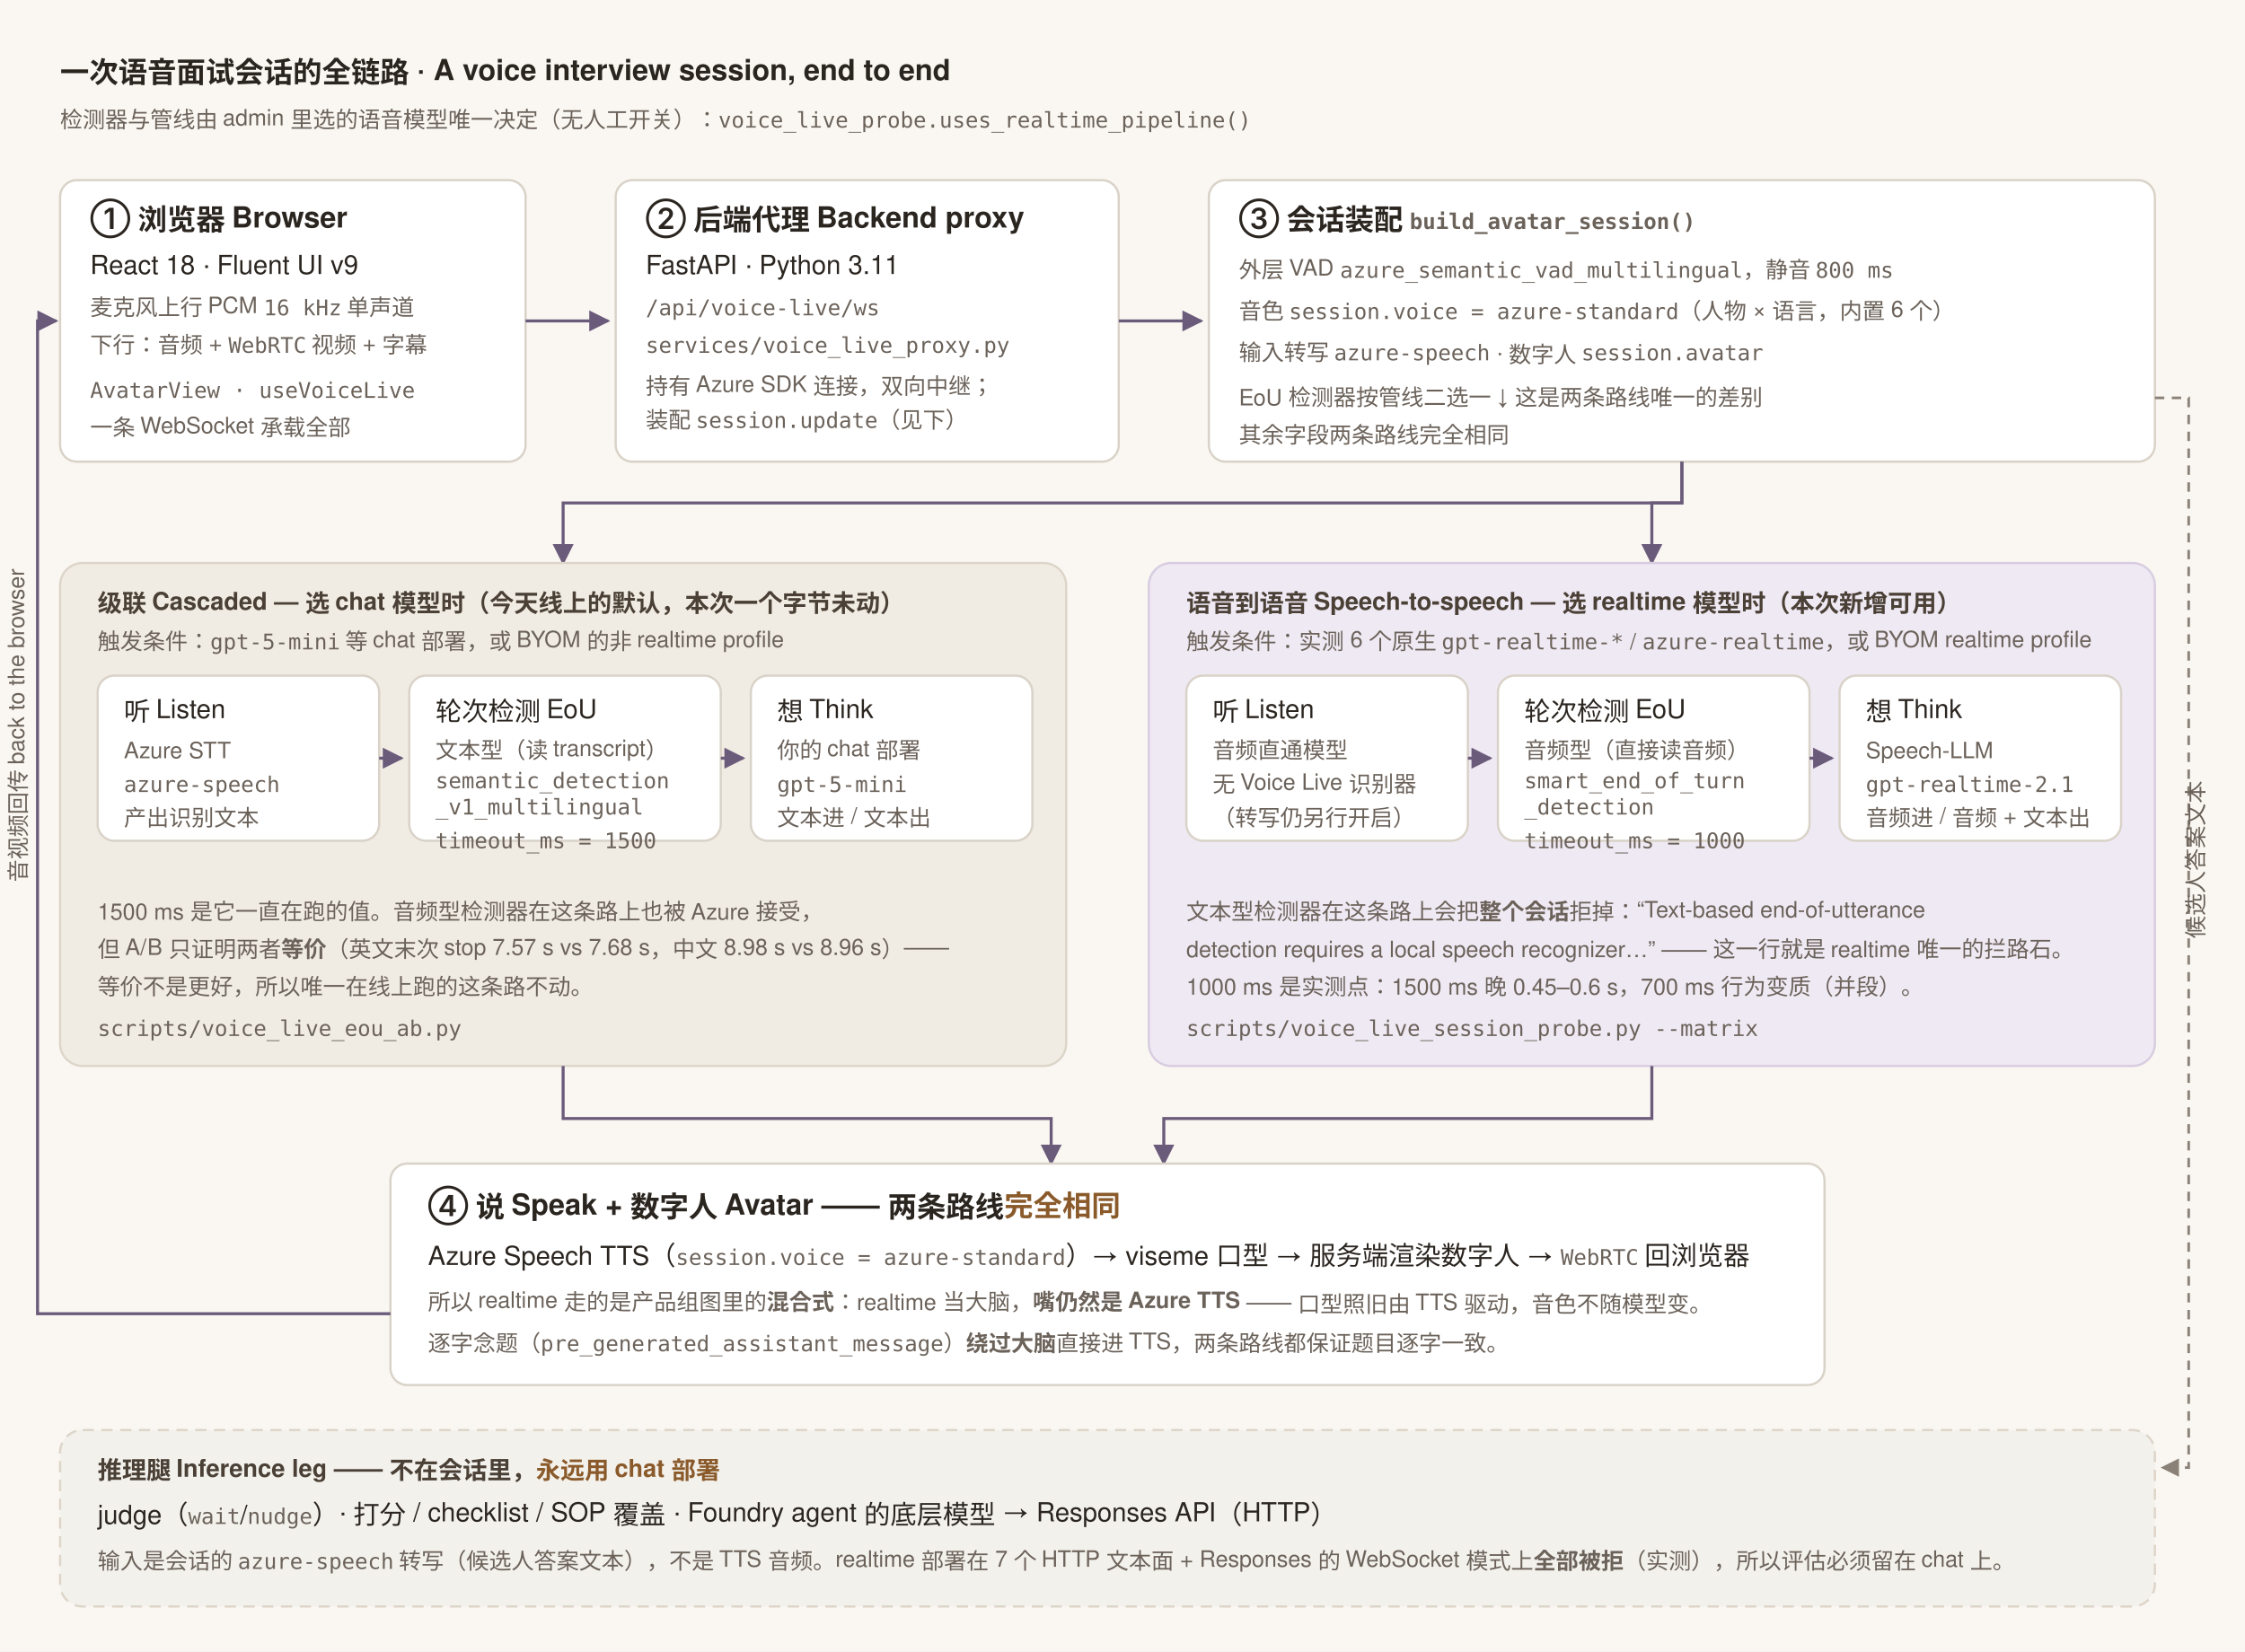
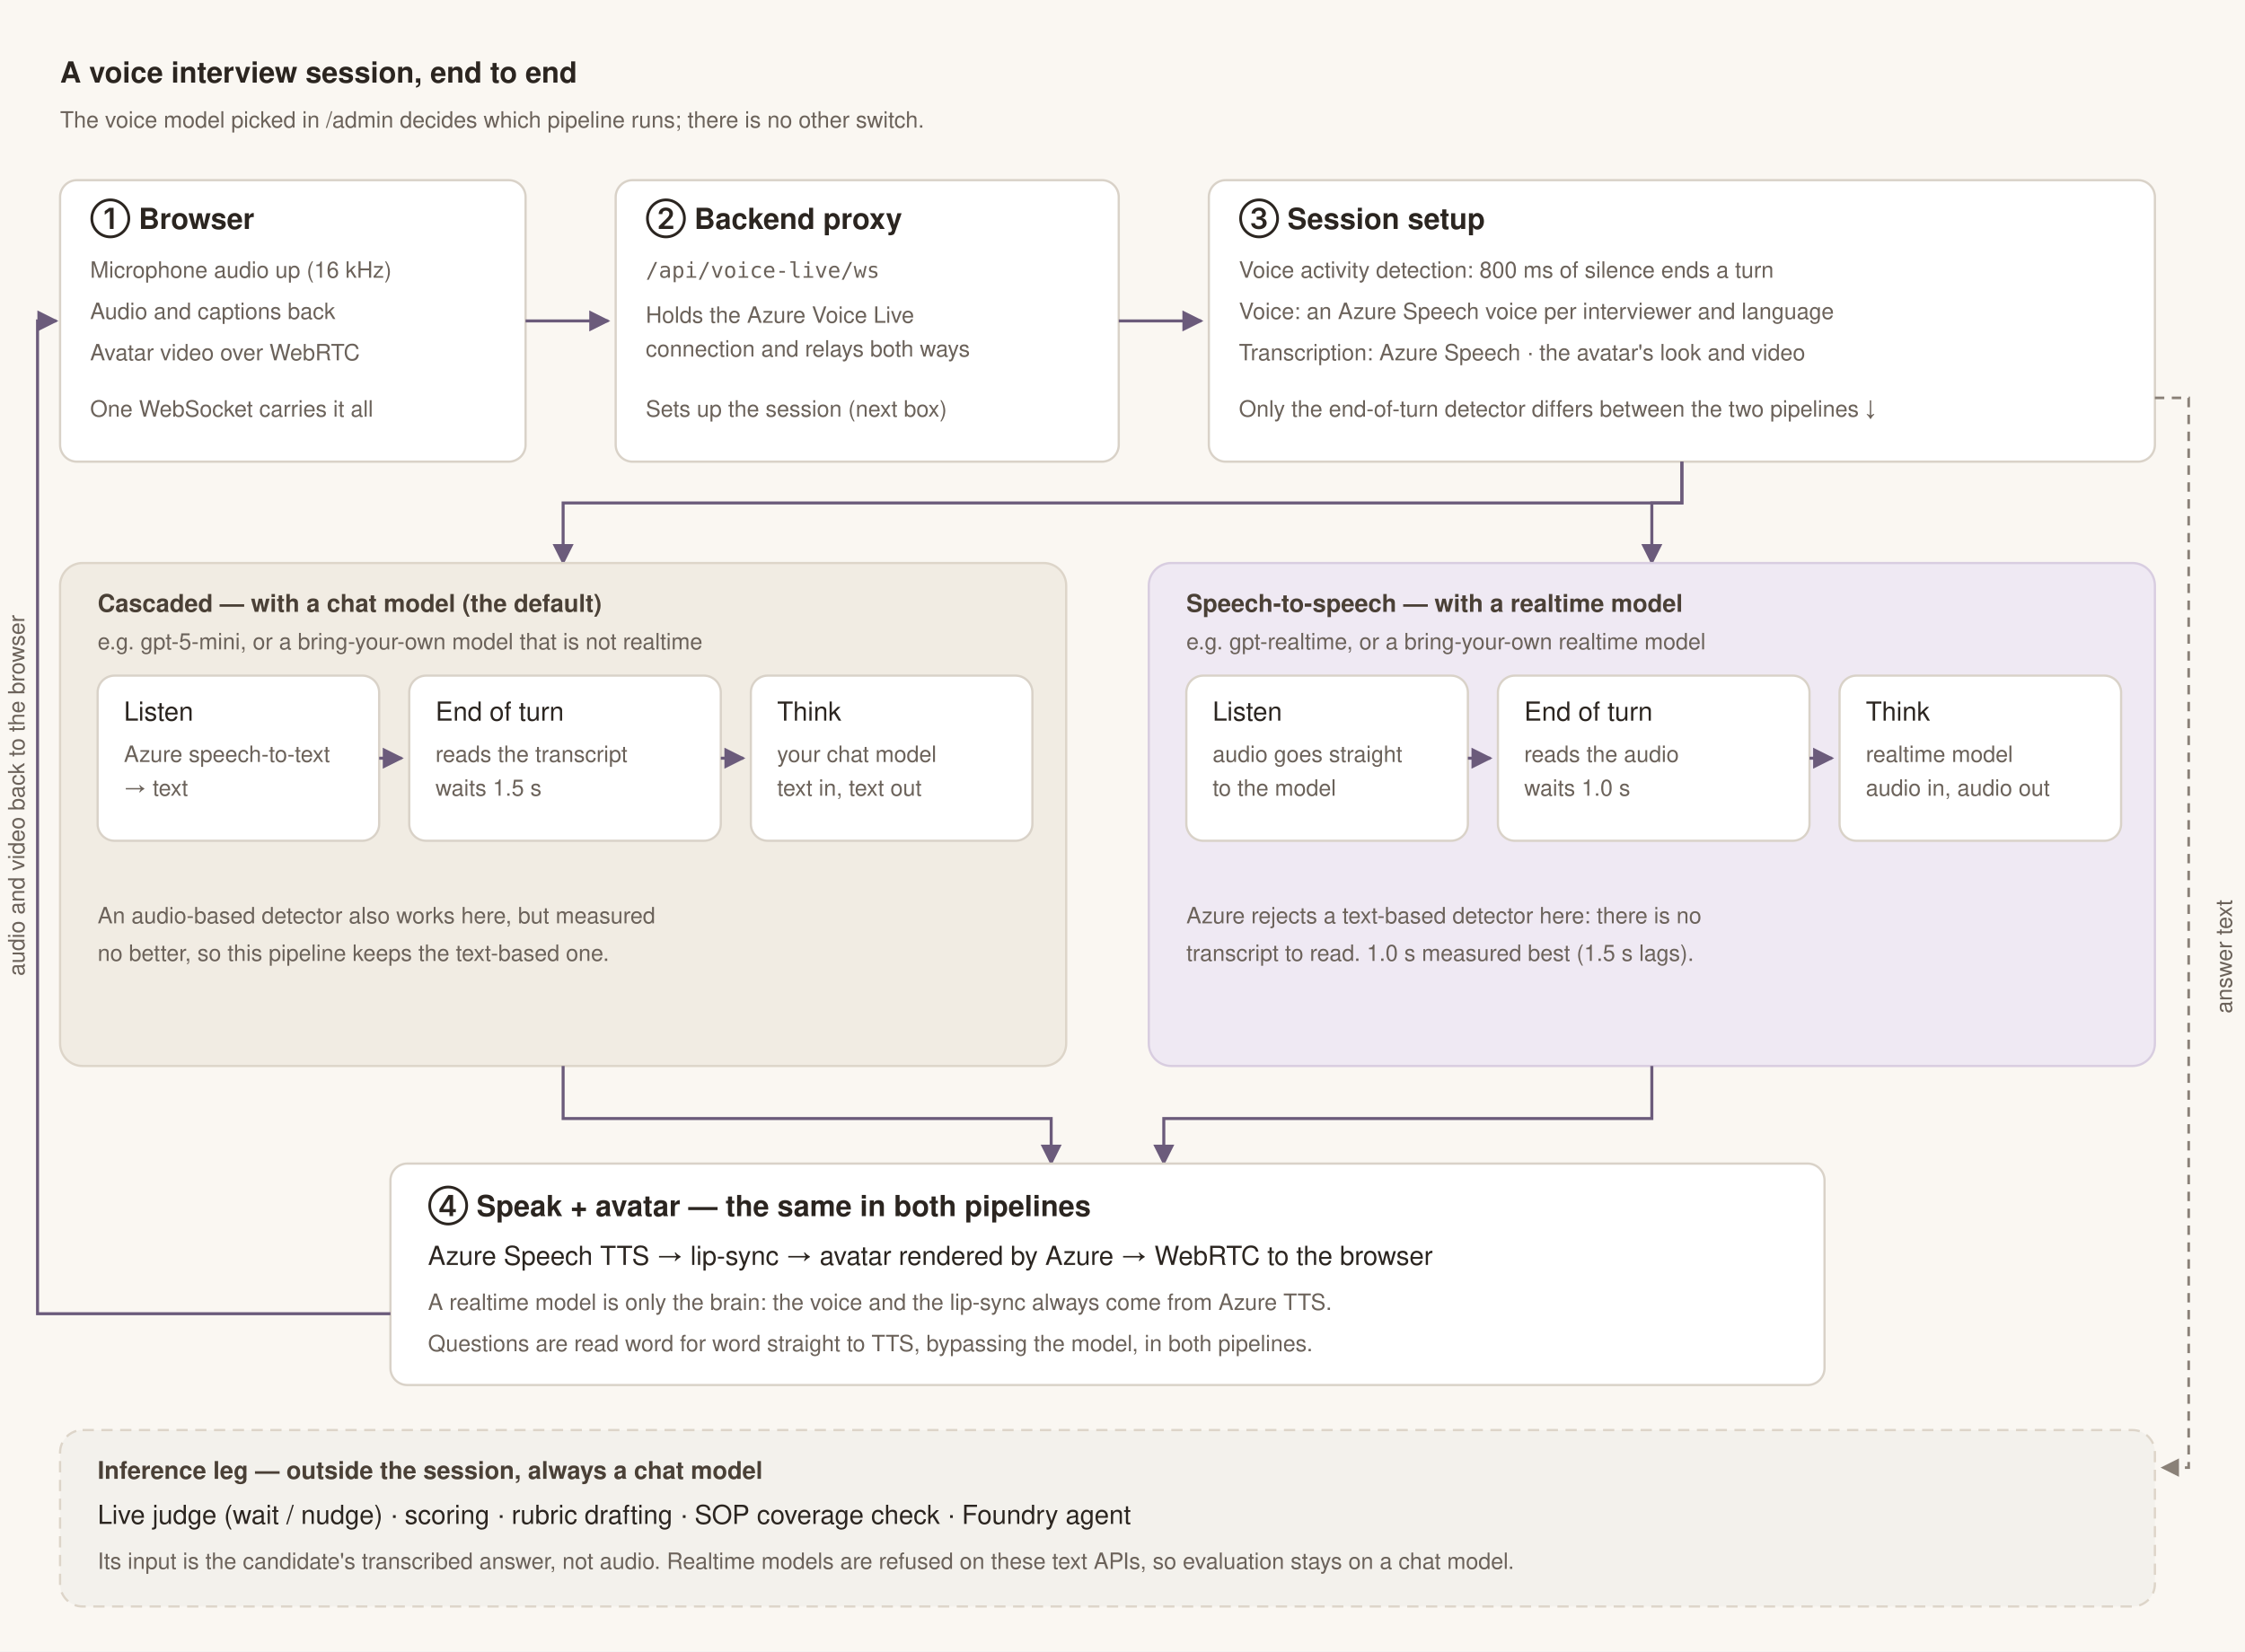
- <svg xmlns="http://www.w3.org/2000/svg" viewBox="0 0 1196 880" width="1196" height="880" font-family="-apple-system, BlinkMacSystemFont, 'Segoe UI', 'Noto Sans SC', Helvetica, Arial, sans-serif" role="img" aria-label="A voice interview session end to end: browser, backend WS proxy, and the two Azure Voice Live pipelines (cascaded for chat models, speech-to-speech for realtime models), both ending in Azure Speech TTS and the avatar.">
+ <svg xmlns="http://www.w3.org/2000/svg" viewBox="0 0 1196 880" width="1196" height="880" font-family="-apple-system, BlinkMacSystemFont, 'Segoe UI', Helvetica, Arial, sans-serif" role="img" aria-label="A voice interview session end to end: browser, backend WebSocket proxy, session setup, then either the cascaded pipeline (chat model) or the speech-to-speech pipeline (realtime model); both end in Azure Speech TTS and the avatar. Scoring and the judge run separately, always on a chat model.">
  <defs>
    <marker id="a" viewBox="0 0 10 10" refX="9" refY="5" markerWidth="7" markerHeight="7" orient="auto-start-reverse">
      <path d="M0 0 L10 5 L0 10 z" fill="#6b5b7b" />
    </marker>
    <marker id="ag" viewBox="0 0 10 10" refX="9" refY="5" markerWidth="7" markerHeight="7" orient="auto-start-reverse">
      <path d="M0 0 L10 5 L0 10 z" fill="#8a8178" />
    </marker>
    <style>
      .t  { fill:#2b2520; font-size:14px; }
      .tt { fill:#2b2520; font-size:15.5px; font-weight:600; }
      .s  { fill:#6b625a; font-size:12px; }
      .m  { fill:#6b625a; font-size:11.5px; font-family:ui-monospace, SFMono-Regular, Menlo, Consolas, monospace; }
      .lane { fill:#4a4036; font-size:13px; font-weight:600; }
      .edge { stroke:#6b5b7b; stroke-width:1.6; fill:none; marker-end:url(#a); }
      .edge-g { stroke:#8a8178; stroke-width:1.4; fill:none; stroke-dasharray:5 4; marker-end:url(#ag); }
      .box { fill:#ffffff; stroke:#d9d2c8; stroke-width:1.2; rx:9; }
    </style>
  </defs>
  <rect x="0" y="0" width="1196" height="880" fill="#faf7f2" />
-   <text x="32" y="44" class="tt" font-size="20">一次语音面试会话的全链路 · A voice interview session, end to end</text>
-   <text x="32" y="68" class="s">检测器与管线由 admin 里选的语音模型唯一决定（无人工开关）：<tspan class="m">voice_live_probe.uses_realtime_pipeline()</tspan>
-   </text>
+   <text x="32" y="44" class="tt" font-size="20">A voice interview session, end to end</text>
+   <text x="32" y="68" class="s">The voice model picked in /admin decides which pipeline runs; there is no other switch.</text>
  <rect class="box" x="32" y="96" width="248" height="150" />
-   <text x="48" y="122" class="tt">① 浏览器 Browser</text>
-   <text x="48" y="146" class="t">React 18 · Fluent UI v9</text>
-   <text x="48" y="168" class="s">麦克风上行 PCM <tspan class="m">16 kHz</tspan> 单声道</text>
-   <text x="48" y="188" class="s">下行：音频 + <tspan class="m">WebRTC</tspan> 视频 + 字幕</text>
-   <text x="48" y="212" class="m">AvatarView · useVoiceLive</text>
-   <text x="48" y="232" class="s">一条 WebSocket 承载全部</text>
+   <text x="48" y="122" class="tt">① Browser</text>
+   <text x="48" y="148" class="s">Microphone audio up (16 kHz)</text>
+   <text x="48" y="170" class="s">Audio and captions back</text>
+   <text x="48" y="192" class="s">Avatar video over WebRTC</text>
+   <text x="48" y="222" class="s">One WebSocket carries it all</text>
  <rect class="box" x="328" y="96" width="268" height="150" />
-   <text x="344" y="122" class="tt">② 后端代理 Backend proxy</text>
-   <text x="344" y="146" class="t">FastAPI · Python 3.11</text>
-   <text x="344" y="168" class="m">/api/voice-live/ws</text>
-   <text x="344" y="188" class="m">services/voice_live_proxy.py</text>
-   <text x="344" y="210" class="s">持有 Azure SDK 连接，双向中继；</text>
-   <text x="344" y="228" class="s">装配 <tspan class="m">session.update</tspan>（见下）</text>
+   <text x="344" y="122" class="tt">② Backend proxy</text>
+   <text x="344" y="148" class="m">/api/voice-live/ws</text>
+   <text x="344" y="172" class="s">Holds the Azure Voice Live</text>
+   <text x="344" y="190" class="s">connection and relays both ways</text>
+   <text x="344" y="222" class="s">Sets up the session (next box)</text>
  <rect class="box" x="644" y="96" width="504" height="150" />
-   <text x="660" y="122" class="tt">③ 会话装配 <tspan class="m" font-size="13px">build_avatar_session()</tspan>
-   </text>
-   <text x="660" y="148" class="s">外层 VAD <tspan class="m">azure_semantic_vad_multilingual</tspan>，静音 <tspan class="m">800 ms</tspan>
-   </text>
-   <text x="660" y="170" class="s">音色 <tspan class="m">session.voice = azure-standard</tspan>（人物 × 语言，内置 6 个）</text>
-   <text x="660" y="192" class="s">输入转写 <tspan class="m">azure-speech</tspan> · 数字人 <tspan class="m">session.avatar</tspan>
-   </text>
-   <text x="660" y="216" class="s">EoU 检测器按管线二选一 ↓ 这是两条路线唯一的差别</text>
-   <text x="660" y="236" class="s">其余字段两条路线完全相同</text>
+   <text x="660" y="122" class="tt">③ Session setup</text>
+   <text x="660" y="148" class="s">Voice activity detection: 800 ms of silence ends a turn</text>
+   <text x="660" y="170" class="s">Voice: an Azure Speech voice per interviewer and language</text>
+   <text x="660" y="192" class="s">Transcription: Azure Speech · the avatar's look and video</text>
+   <text x="660" y="222" class="s">Only the end-of-turn detector differs between the two pipelines ↓</text>
  <path class="edge" d="M280 171 L324 171" />
  <path class="edge" d="M596 171 L640 171" />
  <path class="edge" d="M896 246 L896 268 L300 268 L300 300" />
  <path class="edge" d="M896 246 L896 268 L880 268 L880 300" />
  <rect x="32" y="300" width="536" height="268" rx="12" fill="#f1ece3" stroke="#ddd5c9" stroke-width="1.2" />
-   <text x="52" y="326" class="lane">级联 Cascaded — 选 chat 模型时（今天线上的默认，本次一个字节未动）</text>
-   <text x="52" y="346" class="s">触发条件：<tspan class="m">gpt-5-mini</tspan> 等 chat 部署，或 BYOM 的非 realtime profile</text>
+   <text x="52" y="326" class="lane">Cascaded — with a chat model (the default)</text>
+   <text x="52" y="346" class="s">e.g. gpt-5-mini, or a bring-your-own model that is not realtime</text>
  <rect class="box" x="52" y="360" width="150" height="88" />
-   <text x="66" y="384" class="t">听 Listen</text>
-   <text x="66" y="404" class="s">Azure STT</text>
-   <text x="66" y="422" class="m">azure-speech</text>
-   <text x="66" y="440" class="s">产出识别文本</text>
+   <text x="66" y="384" class="t">Listen</text>
+   <text x="66" y="406" class="s">Azure speech-to-text</text>
+   <text x="66" y="424" class="s">→ text</text>
  <rect class="box" x="218" y="360" width="166" height="88" />
-   <text x="232" y="384" class="t">轮次检测 EoU</text>
-   <text x="232" y="404" class="s">文本型（读 transcript）</text>
-   <text x="232" y="420" class="m">semantic_detection</text>
-   <text x="232" y="434" class="m">_v1_multilingual</text>
-   <text x="232" y="452" class="m" fill="#8a5a2b">timeout_ms = 1500</text>
+   <text x="232" y="384" class="t">End of turn</text>
+   <text x="232" y="406" class="s">reads the transcript</text>
+   <text x="232" y="424" class="s">waits 1.5 s</text>
  <rect class="box" x="400" y="360" width="150" height="88" />
-   <text x="414" y="384" class="t">想 Think</text>
-   <text x="414" y="404" class="s">你的 chat 部署</text>
-   <text x="414" y="422" class="m">gpt-5-mini</text>
-   <text x="414" y="440" class="s">文本进 / 文本出</text>
+   <text x="414" y="384" class="t">Think</text>
+   <text x="414" y="406" class="s">your chat model</text>
+   <text x="414" y="424" class="s">text in, text out</text>
  <path class="edge" d="M202 404 L214 404" />
  <path class="edge" d="M384 404 L396 404" />
-   <text x="52" y="490" class="s">1500 ms 是它一直在跑的值。音频型检测器在这条路上也被 Azure 接受，</text>
-   <text x="52" y="510" class="s">但 A/B 只证明两者<tspan font-weight="600">等价</tspan>（英文末次 stop 7.57 s vs 7.68 s，中文 8.98 s vs 8.96 s）——</text>
-   <text x="52" y="530" class="s">等价不是更好，所以唯一在线上跑的这条路不动。</text>
-   <text x="52" y="552" class="m" fill="#6b625a">scripts/voice_live_eou_ab.py</text>
+   <text x="52" y="492" class="s">An audio-based detector also works here, but measured</text>
+   <text x="52" y="512" class="s">no better, so this pipeline keeps the text-based one.</text>
  <rect x="612" y="300" width="536" height="268" rx="12" fill="#efe9f3" stroke="#d8cde0" stroke-width="1.2" />
-   <text x="632" y="326" class="lane">语音到语音 Speech-to-speech — 选 realtime 模型时（本次新增可用）</text>
-   <text x="632" y="346" class="s">触发条件：实测 6 个原生 <tspan class="m">gpt-realtime-*</tspan> / <tspan class="m">azure-realtime</tspan>，或 BYOM realtime profile</text>
+   <text x="632" y="326" class="lane">Speech-to-speech — with a realtime model</text>
+   <text x="632" y="346" class="s">e.g. gpt-realtime, or a bring-your-own realtime model</text>
  <rect class="box" x="632" y="360" width="150" height="88" />
-   <text x="646" y="384" class="t">听 Listen</text>
-   <text x="646" y="404" class="s">音频直通模型</text>
-   <text x="646" y="422" class="s">无 Voice Live 识别器</text>
-   <text x="646" y="440" class="s">（转写仍另行开启）</text>
+   <text x="646" y="384" class="t">Listen</text>
+   <text x="646" y="406" class="s">audio goes straight</text>
+   <text x="646" y="424" class="s">to the model</text>
  <rect class="box" x="798" y="360" width="166" height="88" />
-   <text x="812" y="384" class="t">轮次检测 EoU</text>
-   <text x="812" y="404" class="s">音频型（直接读音频）</text>
-   <text x="812" y="420" class="m">smart_end_of_turn</text>
-   <text x="812" y="434" class="m">_detection</text>
-   <text x="812" y="452" class="m" fill="#6b4a8a">timeout_ms = 1000</text>
+   <text x="812" y="384" class="t">End of turn</text>
+   <text x="812" y="406" class="s">reads the audio</text>
+   <text x="812" y="424" class="s">waits 1.0 s</text>
  <rect class="box" x="980" y="360" width="150" height="88" />
-   <text x="994" y="384" class="t">想 Think</text>
-   <text x="994" y="404" class="s">Speech-LLM</text>
-   <text x="994" y="422" class="m">gpt-realtime-2.1</text>
-   <text x="994" y="440" class="s">音频进 / 音频 + 文本出</text>
+   <text x="994" y="384" class="t">Think</text>
+   <text x="994" y="406" class="s">realtime model</text>
+   <text x="994" y="424" class="s">audio in, audio out</text>
  <path class="edge" d="M782 404 L794 404" />
  <path class="edge" d="M964 404 L976 404" />
-   <text x="632" y="490" class="s">文本型检测器在这条路上会把<tspan font-weight="600">整个会话</tspan>拒掉：“Text-based end-of-utterance</text>
-   <text x="632" y="510" class="s">detection requires a local speech recognizer…” —— 这一行就是 realtime 唯一的拦路石。</text>
-   <text x="632" y="530" class="s">1000 ms 是实测点：1500 ms 晚 0.45–0.6 s，700 ms 行为变质（并段）。</text>
-   <text x="632" y="552" class="m" fill="#6b625a">scripts/voice_live_session_probe.py --matrix</text>
+   <text x="632" y="492" class="s">Azure rejects a text-based detector here: there is no</text>
+   <text x="632" y="512" class="s">transcript to read. 1.0 s measured best (1.5 s lags).</text>
  <path class="edge" d="M300 568 L300 596 L560 596 L560 620" />
  <path class="edge" d="M880 568 L880 596 L620 596 L620 620" />
  <rect class="box" x="208" y="620" width="764" height="118" fill="#fdfbf7" />
-   <text x="228" y="648" class="tt">④ 说 Speak + 数字人 Avatar —— 两条路线<tspan fill="#8a5a2b">完全相同</tspan>
-   </text>
-   <text x="228" y="674" class="t">Azure Speech TTS（<tspan class="m">session.voice = azure-standard</tspan>）→ viseme 口型 → 服务端渲染数字人 → <tspan class="m">WebRTC</tspan> 回浏览器</text>
-   <text x="228" y="698" class="s">所以 realtime 走的是产品组图里的<tspan font-weight="600">混合式</tspan>：realtime 当大脑，<tspan font-weight="600">嘴仍然是 Azure TTS</tspan> —— 口型照旧由 TTS 驱动，音色不随模型变。</text>
-   <text x="228" y="720" class="s">逐字念题（<tspan class="m">pre_generated_assistant_message</tspan>）<tspan font-weight="600">绕过大脑</tspan>直接进 TTS，两条路线都保证题目逐字一致。</text>
+   <text x="228" y="648" class="tt">④ Speak + avatar — the same in both pipelines</text>
+   <text x="228" y="674" class="t">Azure Speech TTS → lip-sync → avatar rendered by Azure → WebRTC to the browser</text>
+   <text x="228" y="698" class="s">A realtime model is only the brain: the voice and the lip-sync always come from Azure TTS.</text>
+   <text x="228" y="720" class="s">Questions are read word for word straight to TTS, bypassing the model, in both pipelines.</text>
  <path class="edge" d="M208 700 L20 700 L20 171 L30 171" />
-   <text x="14" y="470" class="s" transform="rotate(-90 14 470)">音视频回传 back to the browser</text>
+   <text x="13" y="520" class="s" transform="rotate(-90 13 520)">audio and video back to the browser</text>
  <rect x="32" y="762" width="1116" height="94" rx="12" fill="#f3f1ec" stroke="#ddd5c9" stroke-width="1.2" stroke-dasharray="6 4" />
-   <text x="52" y="788" class="lane">推理腿 Inference leg —— 不在会话里，<tspan fill="#8a5a2b">永远用 chat 部署</tspan>
-   </text>
-   <text x="52" y="812" class="t">judge（<tspan class="m">wait</tspan>/<tspan class="m">nudge</tspan>）· 打分 / checklist / SOP 覆盖 · Foundry agent 的底层模型 → Responses API（HTTP）</text>
-   <text x="52" y="836" class="s">输入是会话的 <tspan class="m">azure-speech</tspan> 转写（候选人答案文本），不是 TTS 音频。realtime 部署在 7 个 HTTP 文本面 + Responses 的 WebSocket 模式上<tspan font-weight="600">全部被拒</tspan>（实测），所以评估必须留在 chat 上。</text>
+   <text x="52" y="788" class="lane">Inference leg — outside the session, always a chat model</text>
+   <text x="52" y="812" class="t">Live judge (wait / nudge) · scoring · rubric drafting · SOP coverage check · Foundry agent</text>
+   <text x="52" y="836" class="s">Its input is the candidate's transcribed answer, not audio. Realtime models are refused on these text APIs, so evaluation stays on a chat model.</text>
  <path class="edge-g" d="M1148 212 L1166 212 L1166 782 L1152 782" />
-   <text x="1174" y="500" class="s" transform="rotate(-90 1174 500)">候选人答案文本</text>
+   <text x="1189" y="540" class="s" transform="rotate(-90 1189 540)">answer text</text>
</svg>
